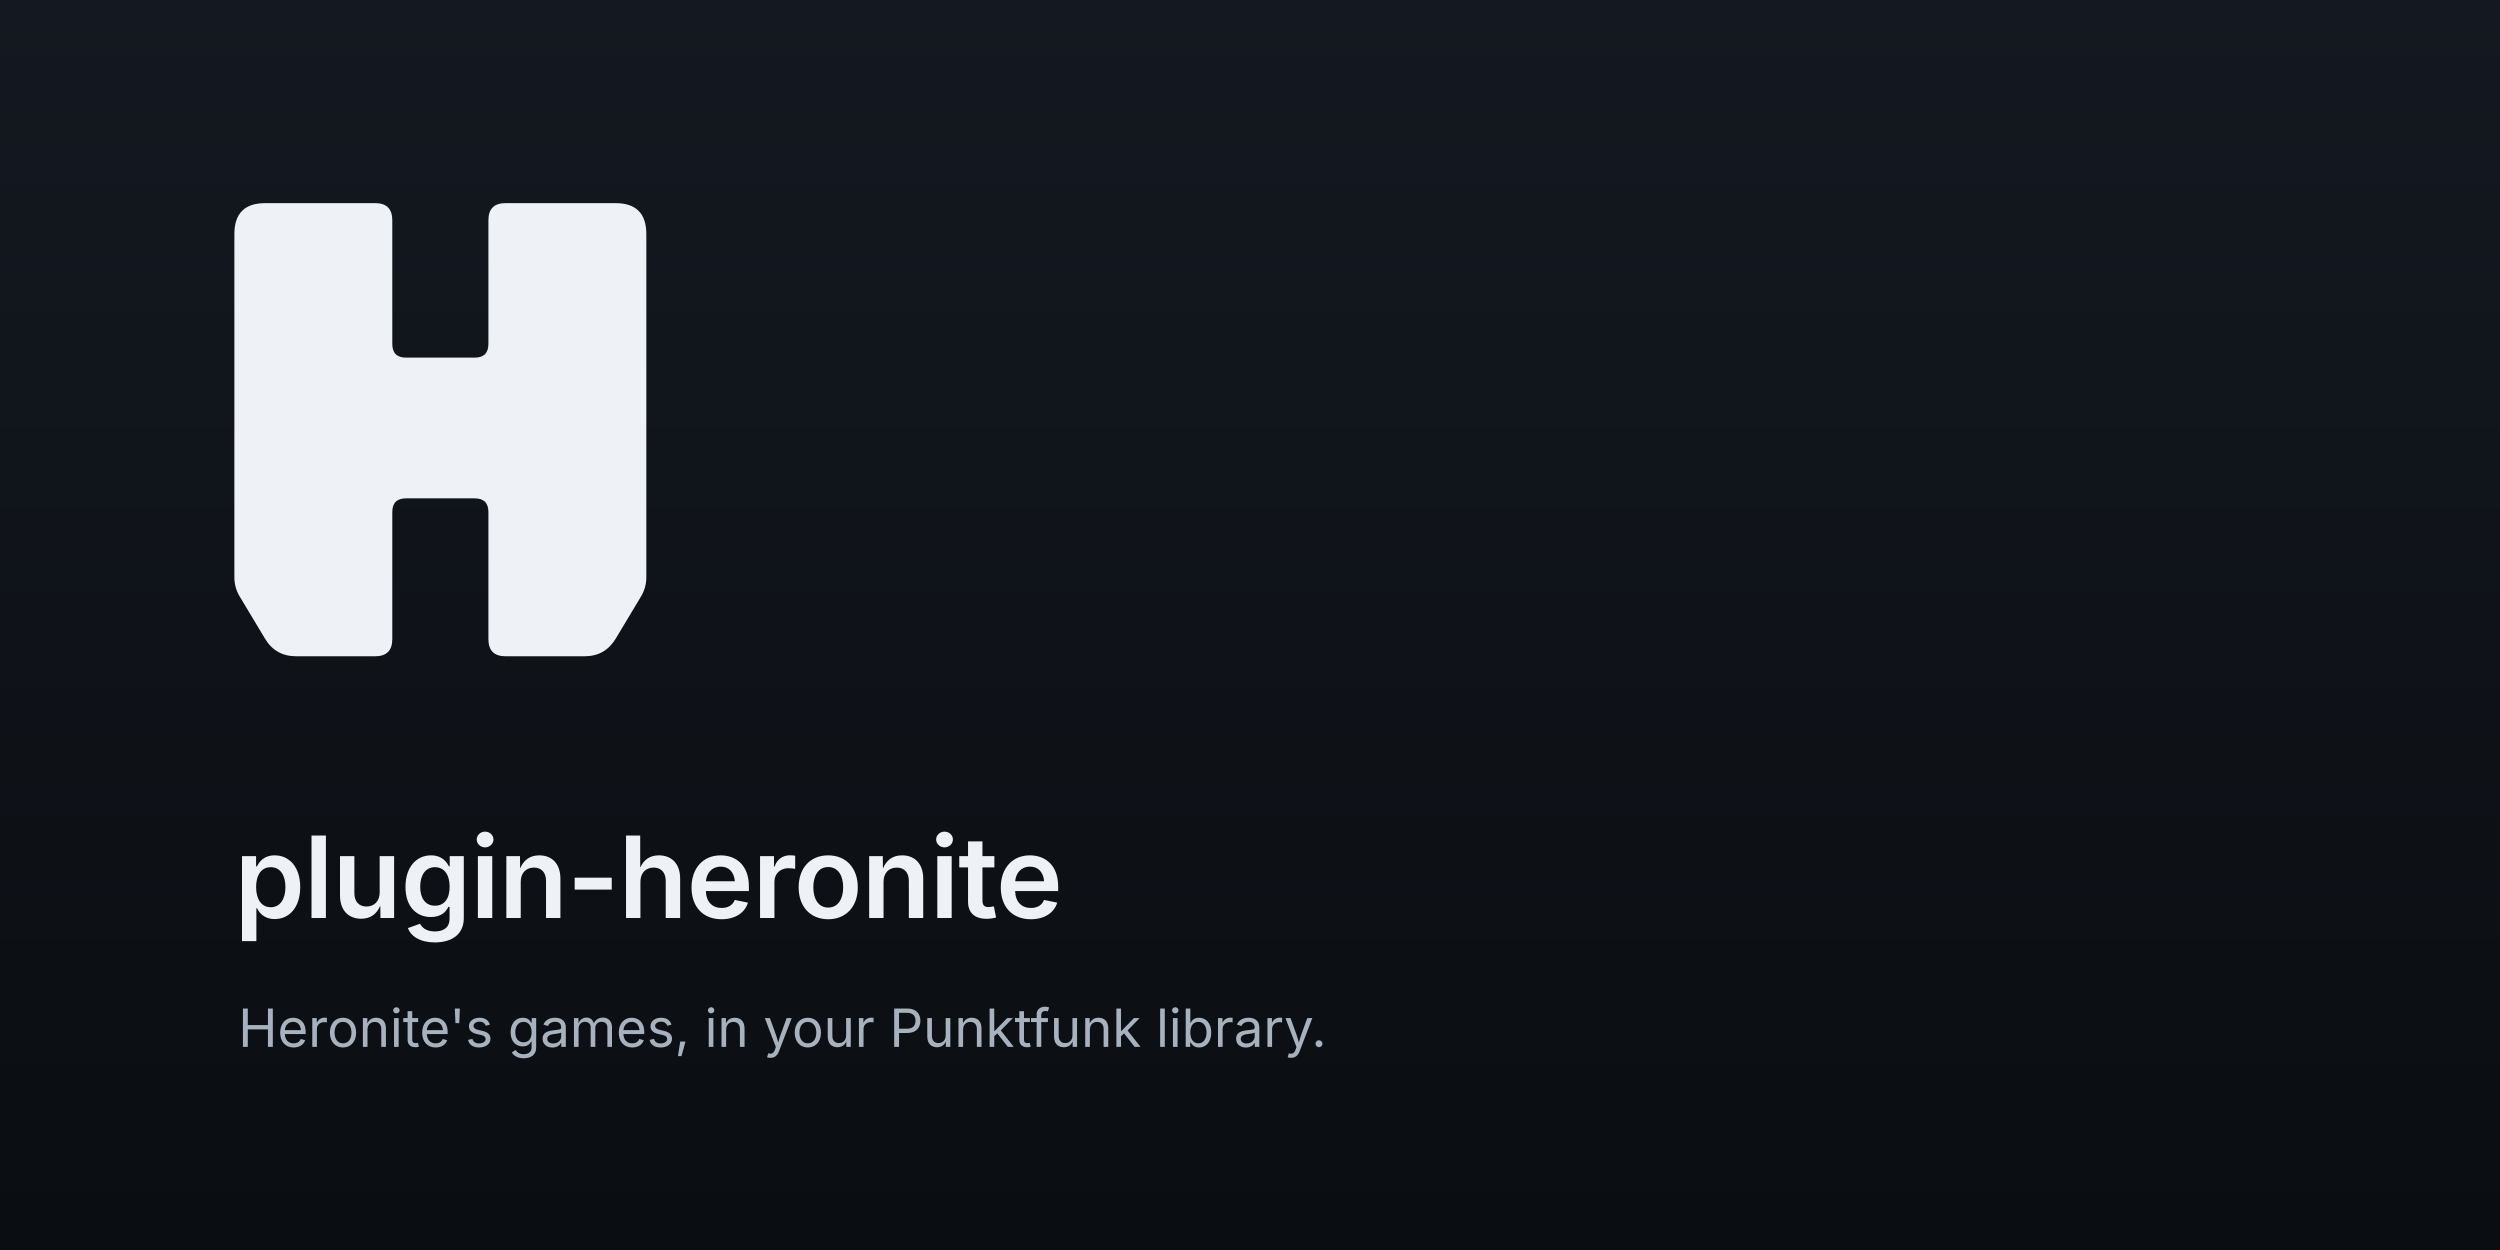
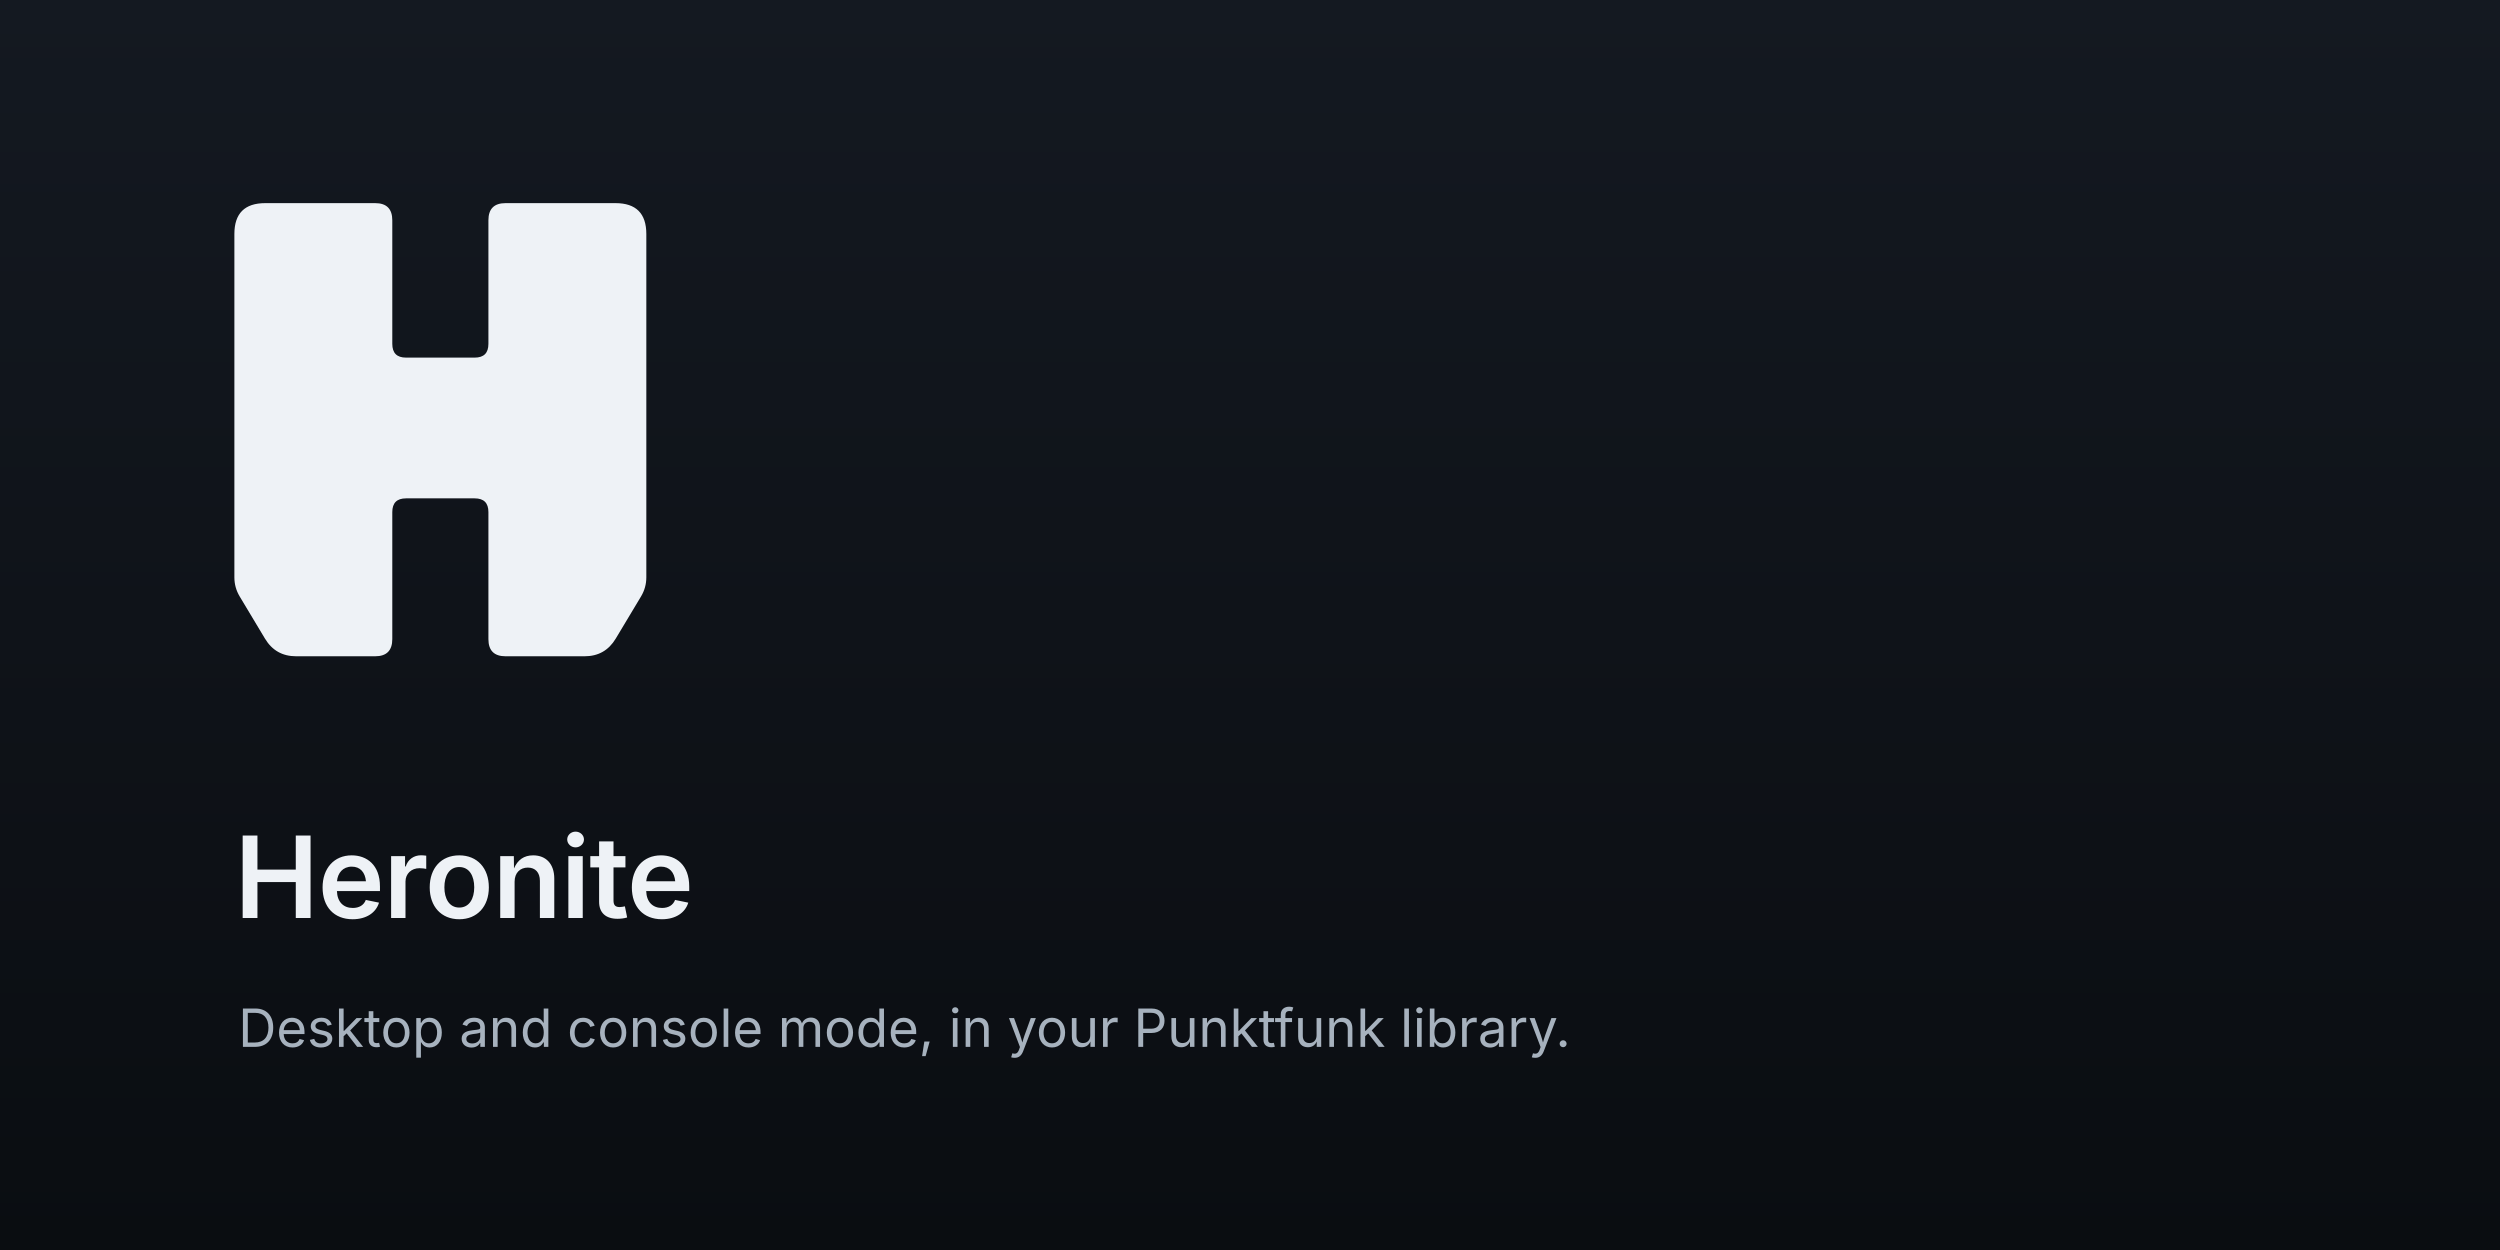
- <svg xmlns="http://www.w3.org/2000/svg" viewBox="0 0 1280 640" width="1280" height="640" role="img" aria-label="Heronite plugin">
+ <svg xmlns="http://www.w3.org/2000/svg" viewBox="0 0 1280 640" width="1280" height="640" role="img" aria-label="Heronite for Punktfunk">
  <defs>
    <linearGradient id="plate" x1="0" y1="0" x2="0" y2="1">
      <stop offset="0" stop-color="#141921" />
      <stop offset="1" stop-color="#0a0d11" />
    </linearGradient>
  </defs>
  <rect width="1280" height="640" fill="url(#plate)" />
  <g transform="translate(28.11 20.90) scale(0.7709)" fill="#eef2f6">
    <path d="M119.2 128.32 Q119.2 107.8 139.72 107.8 L212.68 107.8 Q224.08 107.8 224.08 119.2 L224.08 201.28 Q224.08 210.4 233.2 210.4 L278.8 210.4 Q287.92 210.4 287.92 201.28 L287.92 119.2 Q287.92 107.8 299.32 107.8 L372.28 107.8 Q392.8 107.8 392.8 128.32 L392.8 356.32 Q392.8 363.16 389.28 369.03 L372.48 397.03 Q365.44 408.76 351.76 408.76 L299.32 408.76 Q287.92 408.76 287.92 397.36 L287.92 313 Q287.92 303.88 278.8 303.88 L233.2 303.88 Q224.08 303.88 224.08 313 L224.08 397.36 Q224.08 408.76 212.68 408.76 L160.24 408.76 Q146.56 408.76 139.52 397.03 L122.72 369.03 Q119.2 363.16 119.2 356.32 Z" />
  </g>
-   <text x="120" y="470" font-family="Inter, 'Segoe UI', Cantarell, 'DejaVu Sans', system-ui, sans-serif" font-size="58" font-weight="600" letter-spacing="-0.6" fill="#eef2f6">plugin-heronite</text>
-   <text x="122" y="536" font-family="Inter, 'Segoe UI', Cantarell, 'DejaVu Sans', system-ui, sans-serif" font-size="27" fill="#a7b2be">Heronite's games, in your Punktfunk library.</text>
+   <text x="120" y="470" font-family="Inter, 'Segoe UI', Cantarell, 'DejaVu Sans', system-ui, sans-serif" font-size="58" font-weight="600" letter-spacing="-0.6" fill="#eef2f6">Heronite</text>
+   <text x="122" y="536" font-family="Inter, 'Segoe UI', Cantarell, 'DejaVu Sans', system-ui, sans-serif" font-size="27" fill="#a7b2be">Desktop and console mode, in your Punktfunk library.</text>
</svg>
